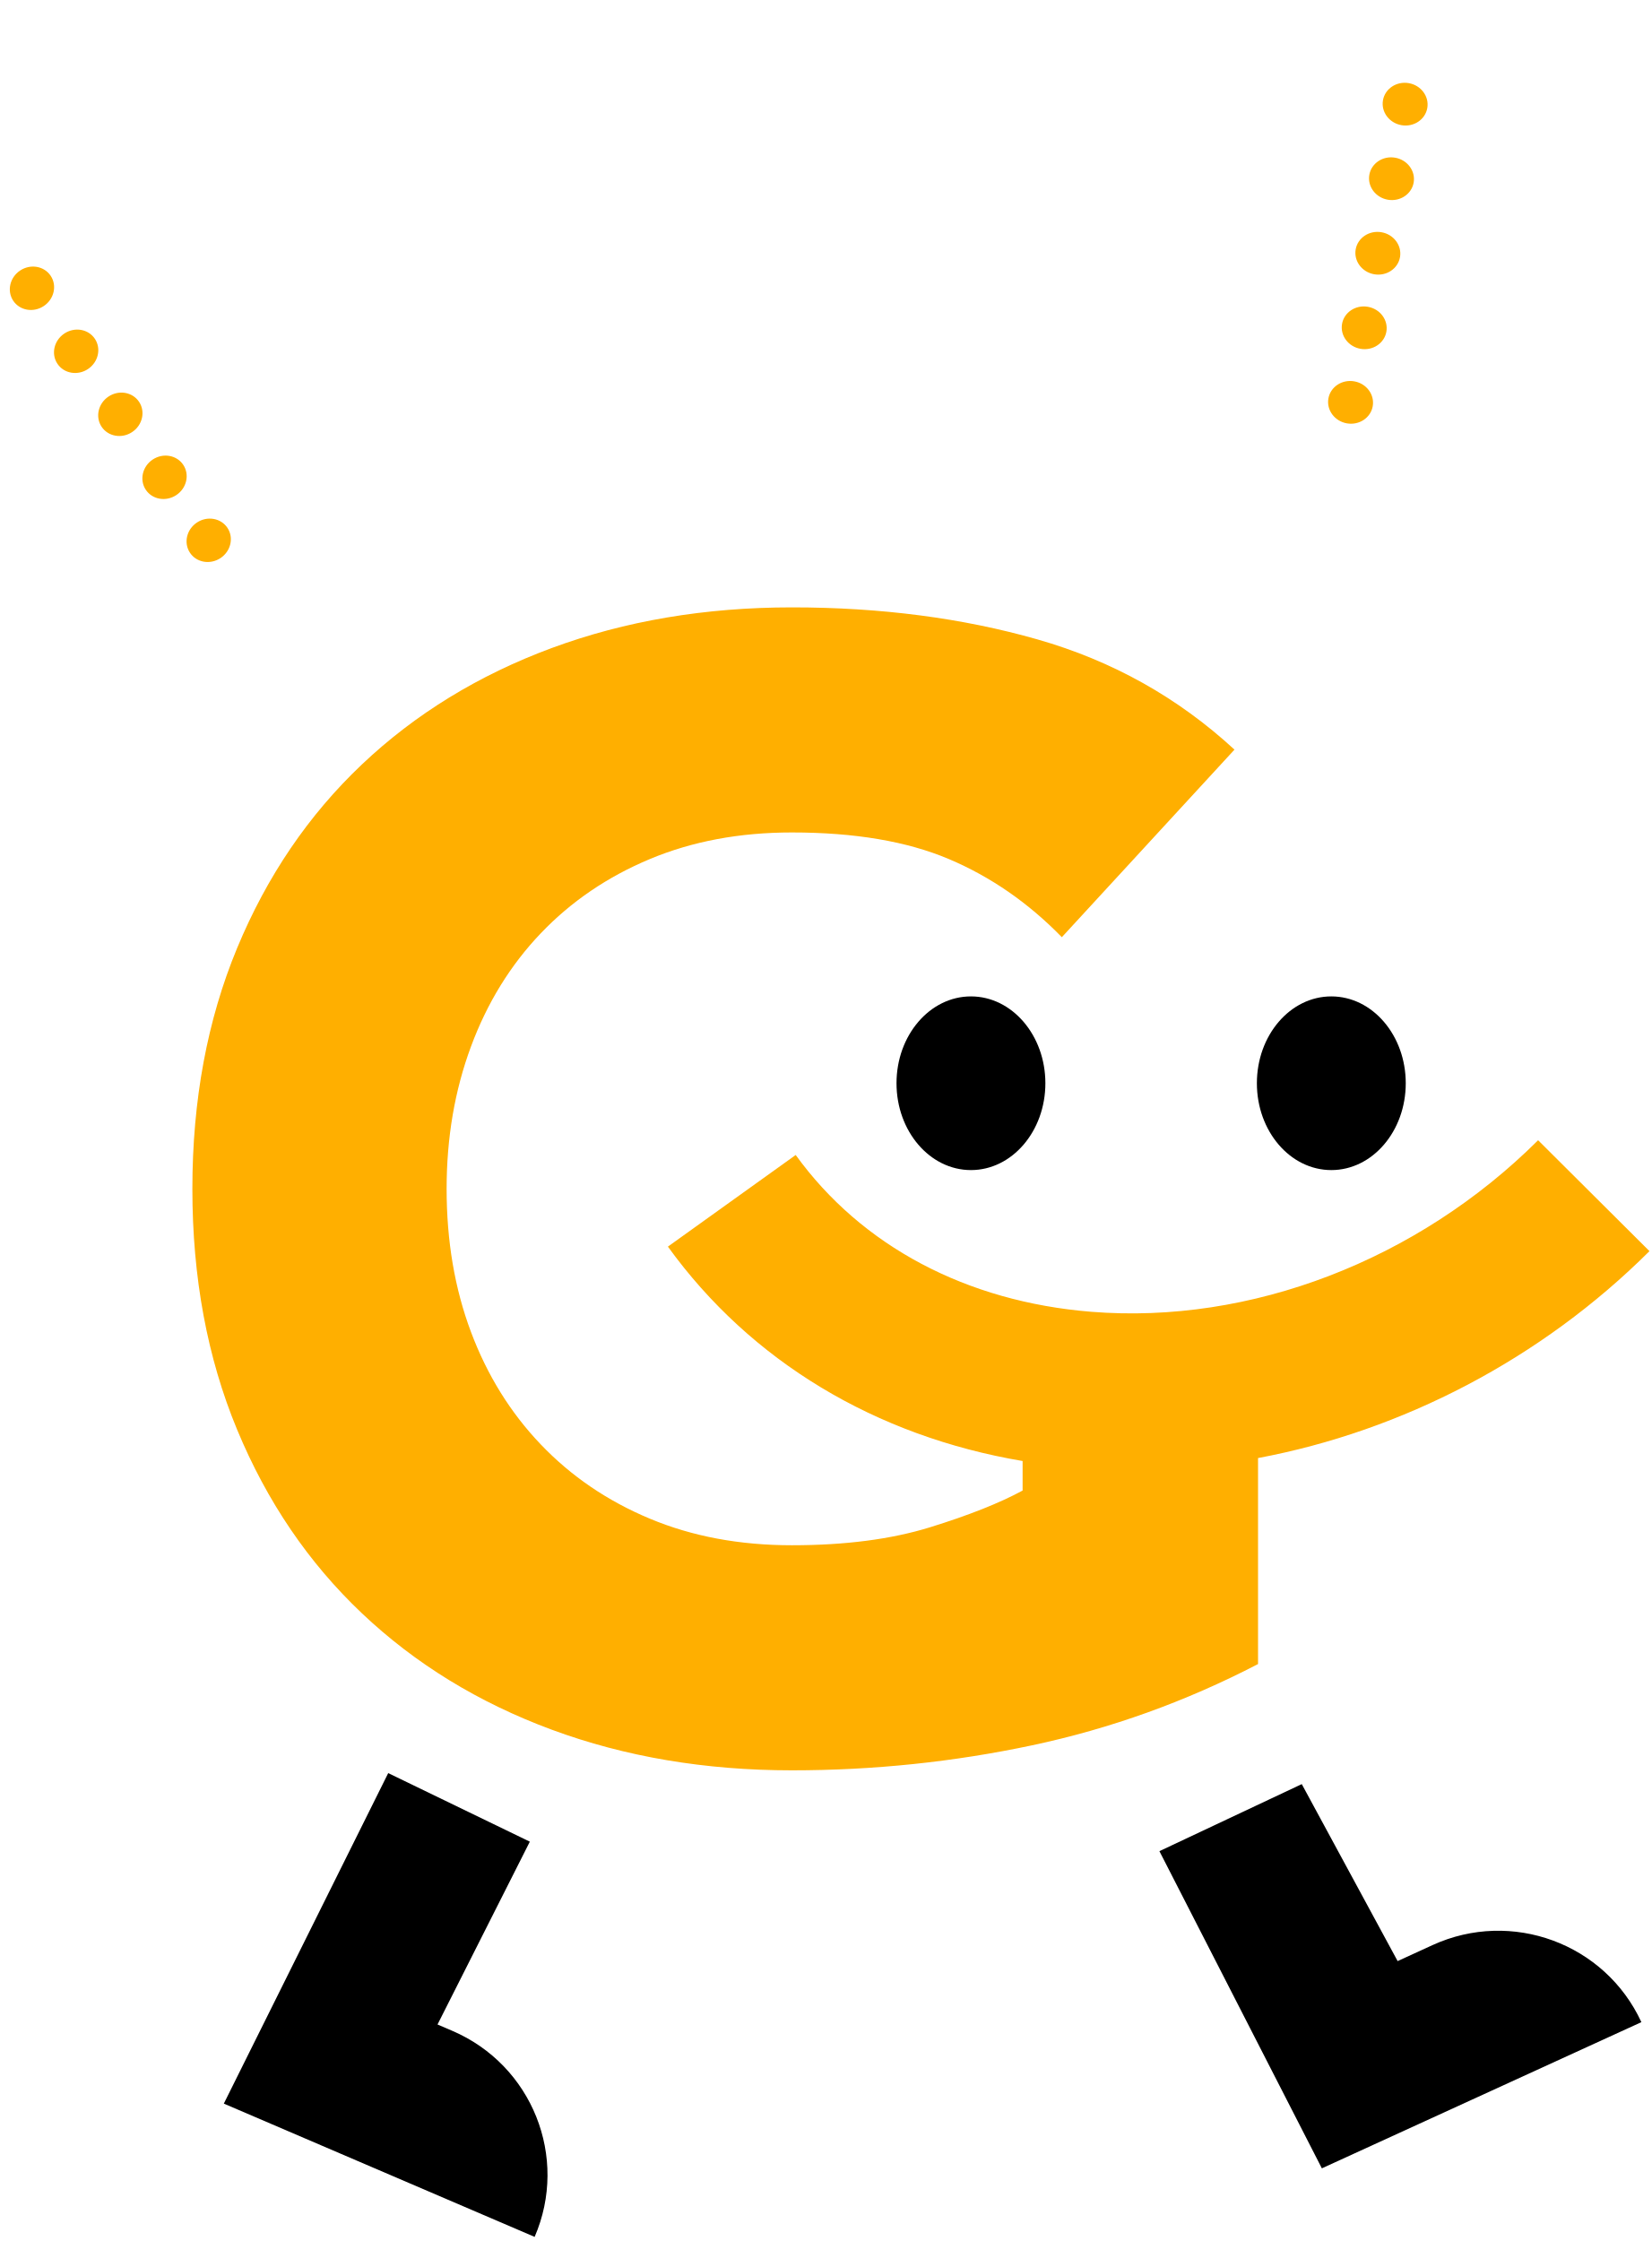
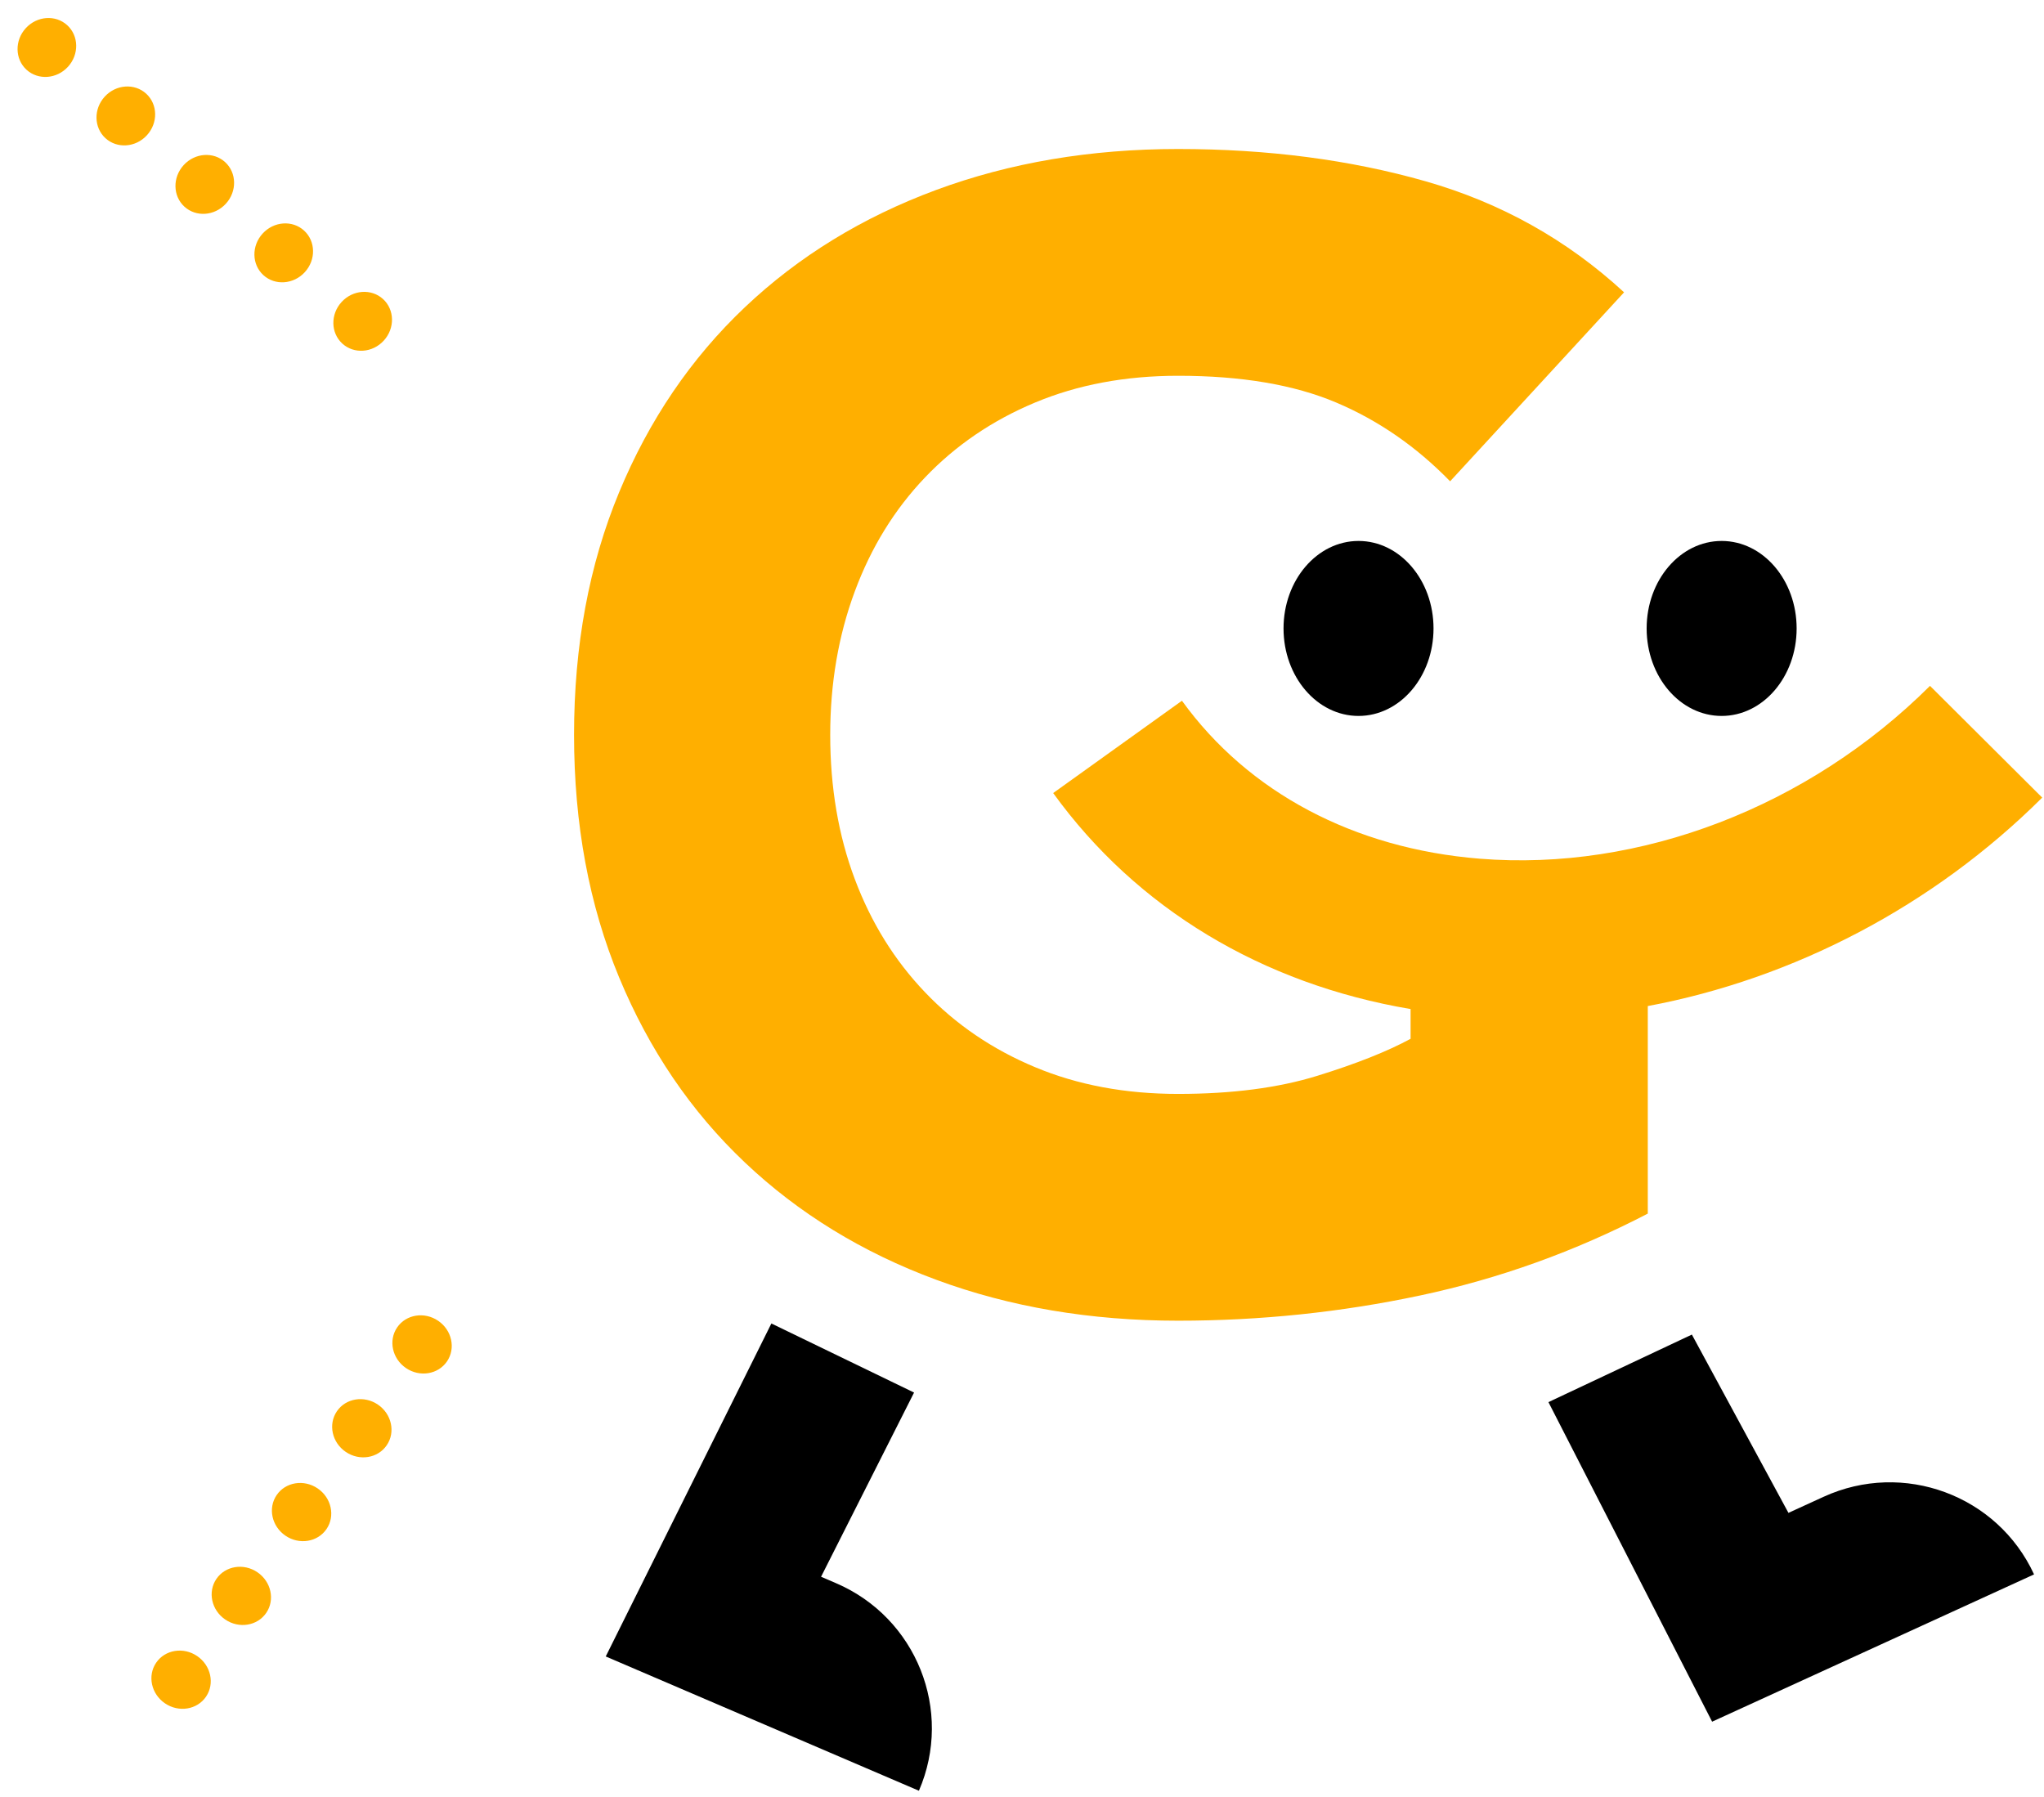
- <svg xmlns="http://www.w3.org/2000/svg" width="300" height="407" viewBox="0 0 300 407" fill="none">
-   <path fill-rule="evenodd" clip-rule="evenodd" d="M97.102 406.253L40.652 382.047L70.508 322.023L96.229 334.475L79.464 367.679L82.144 368.829C96.651 375.048 103.349 391.804 97.102 406.253Z" fill="black" />
-   <path fill-rule="evenodd" clip-rule="evenodd" d="M240.079 393.804L210.576 336.199L236.431 324.022L253.84 356.163L260.184 353.259C274.537 346.691 291.517 352.959 298.112 367.253V367.253L240.079 393.804Z" fill="black" />
-   <path fill-rule="evenodd" clip-rule="evenodd" d="M299.582 227.227L279.356 207.084C257.435 228.921 227.091 240.566 198.191 238.24C175.532 236.415 156.473 226.303 144.516 209.764L121.306 226.406C136.367 247.242 158.994 260.821 185.729 265.343V270.707C181.547 272.975 175.94 275.203 168.912 277.377C161.878 279.554 153.52 280.641 143.826 280.641C134.322 280.641 125.726 279.036 118.031 275.815C110.334 272.6 103.728 268.106 98.219 262.331C92.704 256.562 88.479 249.748 85.535 241.89C82.586 234.038 81.115 225.382 81.115 215.914C81.115 206.643 82.586 198.031 85.535 190.081C88.479 182.132 92.704 175.275 98.219 169.5C103.728 163.728 110.334 159.234 118.031 156.016C125.726 152.798 134.322 151.187 143.826 151.187C155.229 151.187 164.73 152.798 172.333 156.016C179.93 159.234 186.771 163.962 192.854 170.21L224.21 136.144C213.951 126.682 202.02 120.011 188.437 116.129C174.849 112.25 159.977 110.308 143.826 110.308C128.049 110.308 113.513 112.771 100.215 117.688C86.911 122.614 75.414 129.662 65.723 138.841C56.032 148.024 48.478 159.137 43.062 172.198C37.645 185.256 34.939 199.833 34.939 215.914C34.939 232.004 37.645 246.576 43.062 259.634C48.478 272.695 56.032 283.813 65.723 292.99C75.414 302.172 86.911 309.22 100.215 314.14C113.513 319.06 128.049 321.52 143.826 321.52C158.65 321.52 173.186 320.004 187.438 316.978C201.692 313.954 215.372 309.031 228.487 302.218V264.805C254.71 259.891 279.904 246.822 299.582 227.227V227.227Z" fill="#FFAF00" />
-   <path fill-rule="evenodd" clip-rule="evenodd" d="M176.345 212.505C183.811 212.505 189.864 205.444 189.864 196.734C189.864 188.023 183.811 180.962 176.345 180.962C168.879 180.962 162.826 188.023 162.826 196.734C162.826 205.444 168.879 212.505 176.345 212.505Z" fill="black" />
-   <path fill-rule="evenodd" clip-rule="evenodd" d="M241.797 212.505C249.263 212.505 255.316 205.444 255.316 196.734C255.316 188.023 249.263 180.962 241.797 180.962C234.331 180.962 228.278 188.023 228.278 196.734C228.278 205.444 234.331 212.505 241.797 212.505Z" fill="black" />
-   <path fill-rule="evenodd" clip-rule="evenodd" d="M254.541 22.734C256.765 23.119 258.864 21.723 259.23 19.615C259.595 17.507 258.089 15.486 255.865 15.1C253.641 14.714 251.542 16.11 251.176 18.218C250.81 20.326 252.317 22.348 254.541 22.734Z" fill="#FFAF00" />
-   <path fill-rule="evenodd" clip-rule="evenodd" d="M252.064 36.273C254.288 36.658 256.387 35.262 256.753 33.154C257.118 31.046 255.612 29.024 253.388 28.639C251.164 28.253 249.065 29.649 248.699 31.757C248.333 33.865 249.84 35.887 252.064 36.273Z" fill="#FFAF00" />
-   <path fill-rule="evenodd" clip-rule="evenodd" d="M249.586 49.812C251.81 50.197 253.909 48.801 254.275 46.693C254.64 44.585 253.134 42.563 250.91 42.178C248.686 41.792 246.587 43.188 246.221 45.296C245.855 47.404 247.362 49.426 249.586 49.812Z" fill="#FFAF00" />
-   <path fill-rule="evenodd" clip-rule="evenodd" d="M247.109 63.351C249.333 63.736 251.432 62.34 251.798 60.232C252.163 58.124 250.657 56.102 248.433 55.717C246.209 55.331 244.11 56.727 243.744 58.835C243.378 60.943 244.885 62.965 247.109 63.351Z" fill="#FFAF00" />
-   <path fill-rule="evenodd" clip-rule="evenodd" d="M244.631 76.89C246.855 77.275 248.954 75.879 249.32 73.771C249.685 71.663 248.179 69.641 245.955 69.256C243.731 68.87 241.632 70.266 241.266 72.374C240.9 74.482 242.407 76.504 244.631 76.89Z" fill="#FFAF00" />
-   <path fill-rule="evenodd" clip-rule="evenodd" d="M7.95 55.582C9.829 54.333 10.393 51.875 9.208 50.093C8.024 48.312 5.54 47.88 3.66 49.13C1.781 50.379 1.217 52.837 2.402 54.618C3.586 56.4 6.07 56.832 7.95 55.582Z" fill="#FFAF00" />
-   <path fill-rule="evenodd" clip-rule="evenodd" d="M15.976 67.026C17.855 65.776 18.419 63.319 17.235 61.537C16.05 59.756 13.566 59.324 11.686 60.574C9.807 61.823 9.243 64.281 10.428 66.062C11.612 67.844 14.096 68.276 15.976 67.026Z" fill="#FFAF00" />
-   <path fill-rule="evenodd" clip-rule="evenodd" d="M24.001 78.469C25.881 77.219 26.444 74.762 25.259 72.98C24.075 71.199 21.591 70.767 19.711 72.017C17.832 73.266 17.268 75.724 18.453 77.505C19.637 79.287 22.121 79.719 24.001 78.469Z" fill="#FFAF00" />
-   <path fill-rule="evenodd" clip-rule="evenodd" d="M32.026 89.912C33.906 88.662 34.469 86.205 33.285 84.423C32.1 82.642 29.616 82.21 27.736 83.46C25.857 84.709 25.293 87.167 26.478 88.949C27.662 90.73 30.146 91.162 32.026 89.912Z" fill="#FFAF00" />
-   <path fill-rule="evenodd" clip-rule="evenodd" d="M40.052 101.355C41.931 100.105 42.495 97.648 41.31 95.866C40.126 94.085 37.642 93.653 35.762 94.903C33.883 96.152 33.319 98.61 34.504 100.392C35.688 102.173 38.172 102.605 40.052 101.355Z" fill="#FFAF00" />
+ <svg xmlns="http://www.w3.org/2000/svg" width="306" height="269" viewBox="0 0 306 269" fill="none">
+   <path fill-rule="evenodd" clip-rule="evenodd" d="M137.567 268.098L90.684 247.995L115.48 198.143L136.842 208.484L122.918 236.062L125.144 237.017C137.192 242.181 142.755 256.098 137.567 268.098Z" fill="black" />
+   <path fill-rule="evenodd" clip-rule="evenodd" d="M256.314 257.759L231.811 209.917L253.284 199.804L267.742 226.497L273.012 224.086C284.932 218.631 299.034 223.837 304.511 235.708L256.314 257.759Z" fill="black" />
+   <path fill-rule="evenodd" clip-rule="evenodd" d="M305.732 119.413L288.934 102.683C270.728 120.819 245.526 130.491 221.524 128.559C202.705 127.043 186.876 118.645 176.945 104.909L157.668 118.731C170.178 136.036 188.97 147.313 211.174 151.069V155.523C207.7 157.407 203.044 159.258 197.207 161.064C191.365 162.872 184.423 163.774 176.372 163.774C168.479 163.774 161.339 162.442 154.949 159.766C148.556 157.096 143.07 153.364 138.494 148.567C133.914 143.776 130.405 138.117 127.96 131.591C125.51 125.069 124.289 117.88 124.289 110.017C124.289 102.317 125.51 95.164 127.96 88.562C130.405 81.96 133.914 76.265 138.494 71.469C143.07 66.674 148.556 62.942 154.949 60.269C161.339 57.597 168.479 56.259 176.372 56.259C185.843 56.259 193.734 57.597 200.048 60.269C206.357 62.942 212.039 66.869 217.092 72.058L243.134 43.765C234.613 35.907 224.704 30.366 213.423 27.142C202.138 23.921 189.786 22.308 176.372 22.308C163.269 22.308 151.197 24.354 140.152 28.437C129.103 32.528 119.554 38.382 111.505 46.006C103.457 53.632 97.183 62.861 92.684 73.709C88.186 84.554 85.939 96.66 85.939 110.017C85.939 123.38 88.186 135.482 92.684 146.327C97.183 157.175 103.457 166.409 111.505 174.03C119.554 181.656 129.103 187.51 140.152 191.596C151.197 195.682 163.269 197.726 176.372 197.726C188.684 197.726 200.756 196.466 212.593 193.953C224.432 191.442 235.794 187.353 246.685 181.694V150.622C268.464 146.541 289.389 135.686 305.732 119.413L305.732 119.413Z" fill="#FFAF00" />
+   <path fill-rule="evenodd" clip-rule="evenodd" d="M203.38 107.186C209.581 107.186 214.608 101.321 214.608 94.087C214.608 86.853 209.581 80.988 203.38 80.988C197.18 80.988 192.153 86.853 192.153 94.087C192.153 101.321 197.18 107.186 203.38 107.186Z" fill="black" />
+   <path fill-rule="evenodd" clip-rule="evenodd" d="M257.74 107.186C263.941 107.186 268.968 101.321 268.968 94.087C268.968 86.853 263.941 80.988 257.74 80.988C251.539 80.988 246.513 86.853 246.513 94.087C246.513 101.321 251.539 107.186 257.74 107.186Z" fill="black" />
+   <path fill-rule="evenodd" clip-rule="evenodd" d="M10.176 9.997C11.86 8.157 11.81 5.371 10.066 3.775C8.321 2.18 5.542 2.378 3.859 4.218C2.175 6.059 2.225 8.844 3.969 10.44C5.714 12.036 8.493 11.838 10.176 9.997Z" fill="#FFAF00" />
+   <path fill-rule="evenodd" clip-rule="evenodd" d="M21.995 20.247C23.679 18.407 23.629 15.621 21.885 14.025C20.14 12.43 17.361 12.628 15.678 14.468C13.994 16.308 14.044 19.094 15.788 20.69C17.533 22.286 20.312 22.088 21.995 20.247Z" fill="#FFAF00" />
+   <path fill-rule="evenodd" clip-rule="evenodd" d="M33.815 30.496C35.499 28.656 35.449 25.87 33.705 24.274C31.96 22.679 29.181 22.877 27.498 24.717C25.814 26.558 25.864 29.343 27.608 30.939C29.353 32.535 32.132 32.337 33.815 30.496Z" fill="#FFAF00" />
+   <path fill-rule="evenodd" clip-rule="evenodd" d="M45.634 40.745C47.318 38.905 47.268 36.119 45.524 34.523C43.779 32.928 41 33.126 39.317 34.966C37.633 36.807 37.683 39.592 39.427 41.188C41.172 42.784 43.951 42.586 45.634 40.745Z" fill="#FFAF00" />
+   <path fill-rule="evenodd" clip-rule="evenodd" d="M57.454 50.994C59.138 49.154 59.088 46.368 57.344 44.773C55.599 43.177 52.82 43.375 51.137 45.215C49.453 47.056 49.503 49.841 51.247 51.437C52.992 53.033 55.771 52.835 57.454 50.994Z" fill="#FFAF00" />
+   <path fill-rule="evenodd" clip-rule="evenodd" d="M60.776 204.817C62.837 206.221 65.587 205.775 66.918 203.822C68.25 201.868 67.658 199.145 65.597 197.741C63.535 196.336 60.785 196.782 59.454 198.736C58.123 200.69 58.715 203.412 60.776 204.817Z" fill="#FFAF00" />
+   <path fill-rule="evenodd" clip-rule="evenodd" d="M51.757 217.366C53.818 218.77 56.568 218.324 57.899 216.37C59.231 214.417 58.639 211.694 56.578 210.29C54.516 208.885 51.766 209.331 50.435 211.285C49.104 213.239 49.696 215.961 51.757 217.366Z" fill="#FFAF00" />
+   <path fill-rule="evenodd" clip-rule="evenodd" d="M42.738 229.915C44.799 231.319 47.549 230.873 48.881 228.92C50.212 226.966 49.62 224.243 47.559 222.839C45.497 221.434 42.747 221.88 41.416 223.834C40.085 225.788 40.677 228.51 42.738 229.915Z" fill="#FFAF00" />
+   <path fill-rule="evenodd" clip-rule="evenodd" d="M33.718 242.464C35.779 243.868 38.529 243.422 39.861 241.468C41.192 239.515 40.6 236.792 38.539 235.388C36.477 233.983 33.727 234.429 32.396 236.383C31.065 238.337 31.657 241.059 33.718 242.464Z" fill="#FFAF00" />
+   <path fill-rule="evenodd" clip-rule="evenodd" d="M24.699 255.013C26.76 256.417 29.51 255.971 30.841 254.018C32.173 252.064 31.581 249.341 29.52 247.937C27.458 246.532 24.708 246.978 23.377 248.932C22.046 250.886 22.638 253.608 24.699 255.013Z" fill="#FFAF00" />
</svg>
